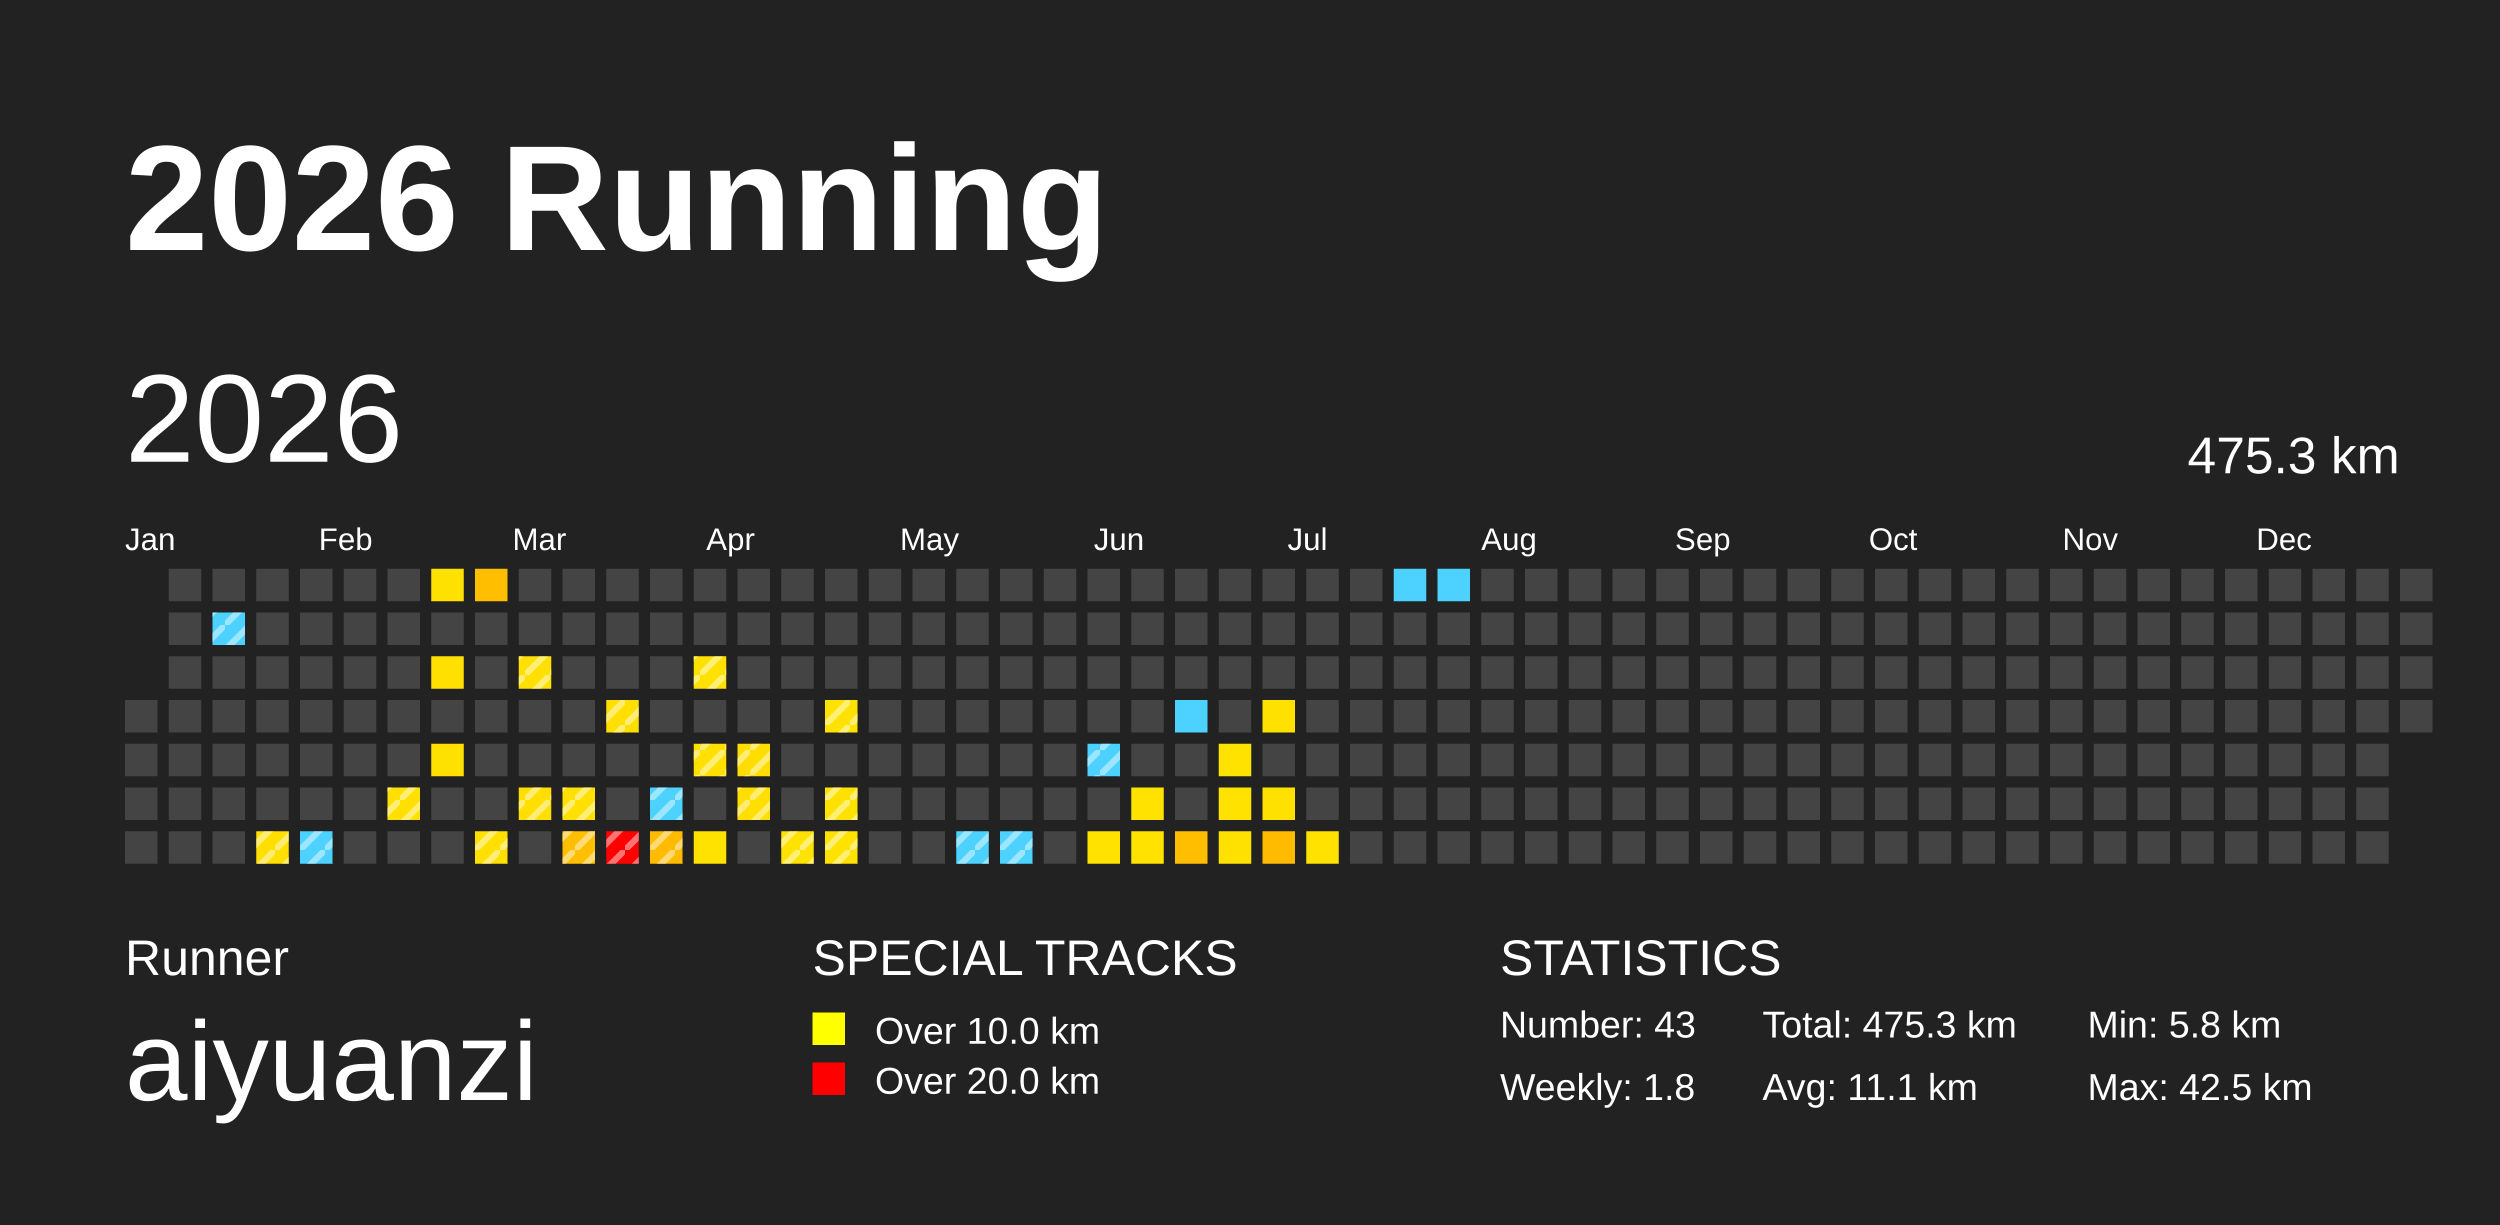
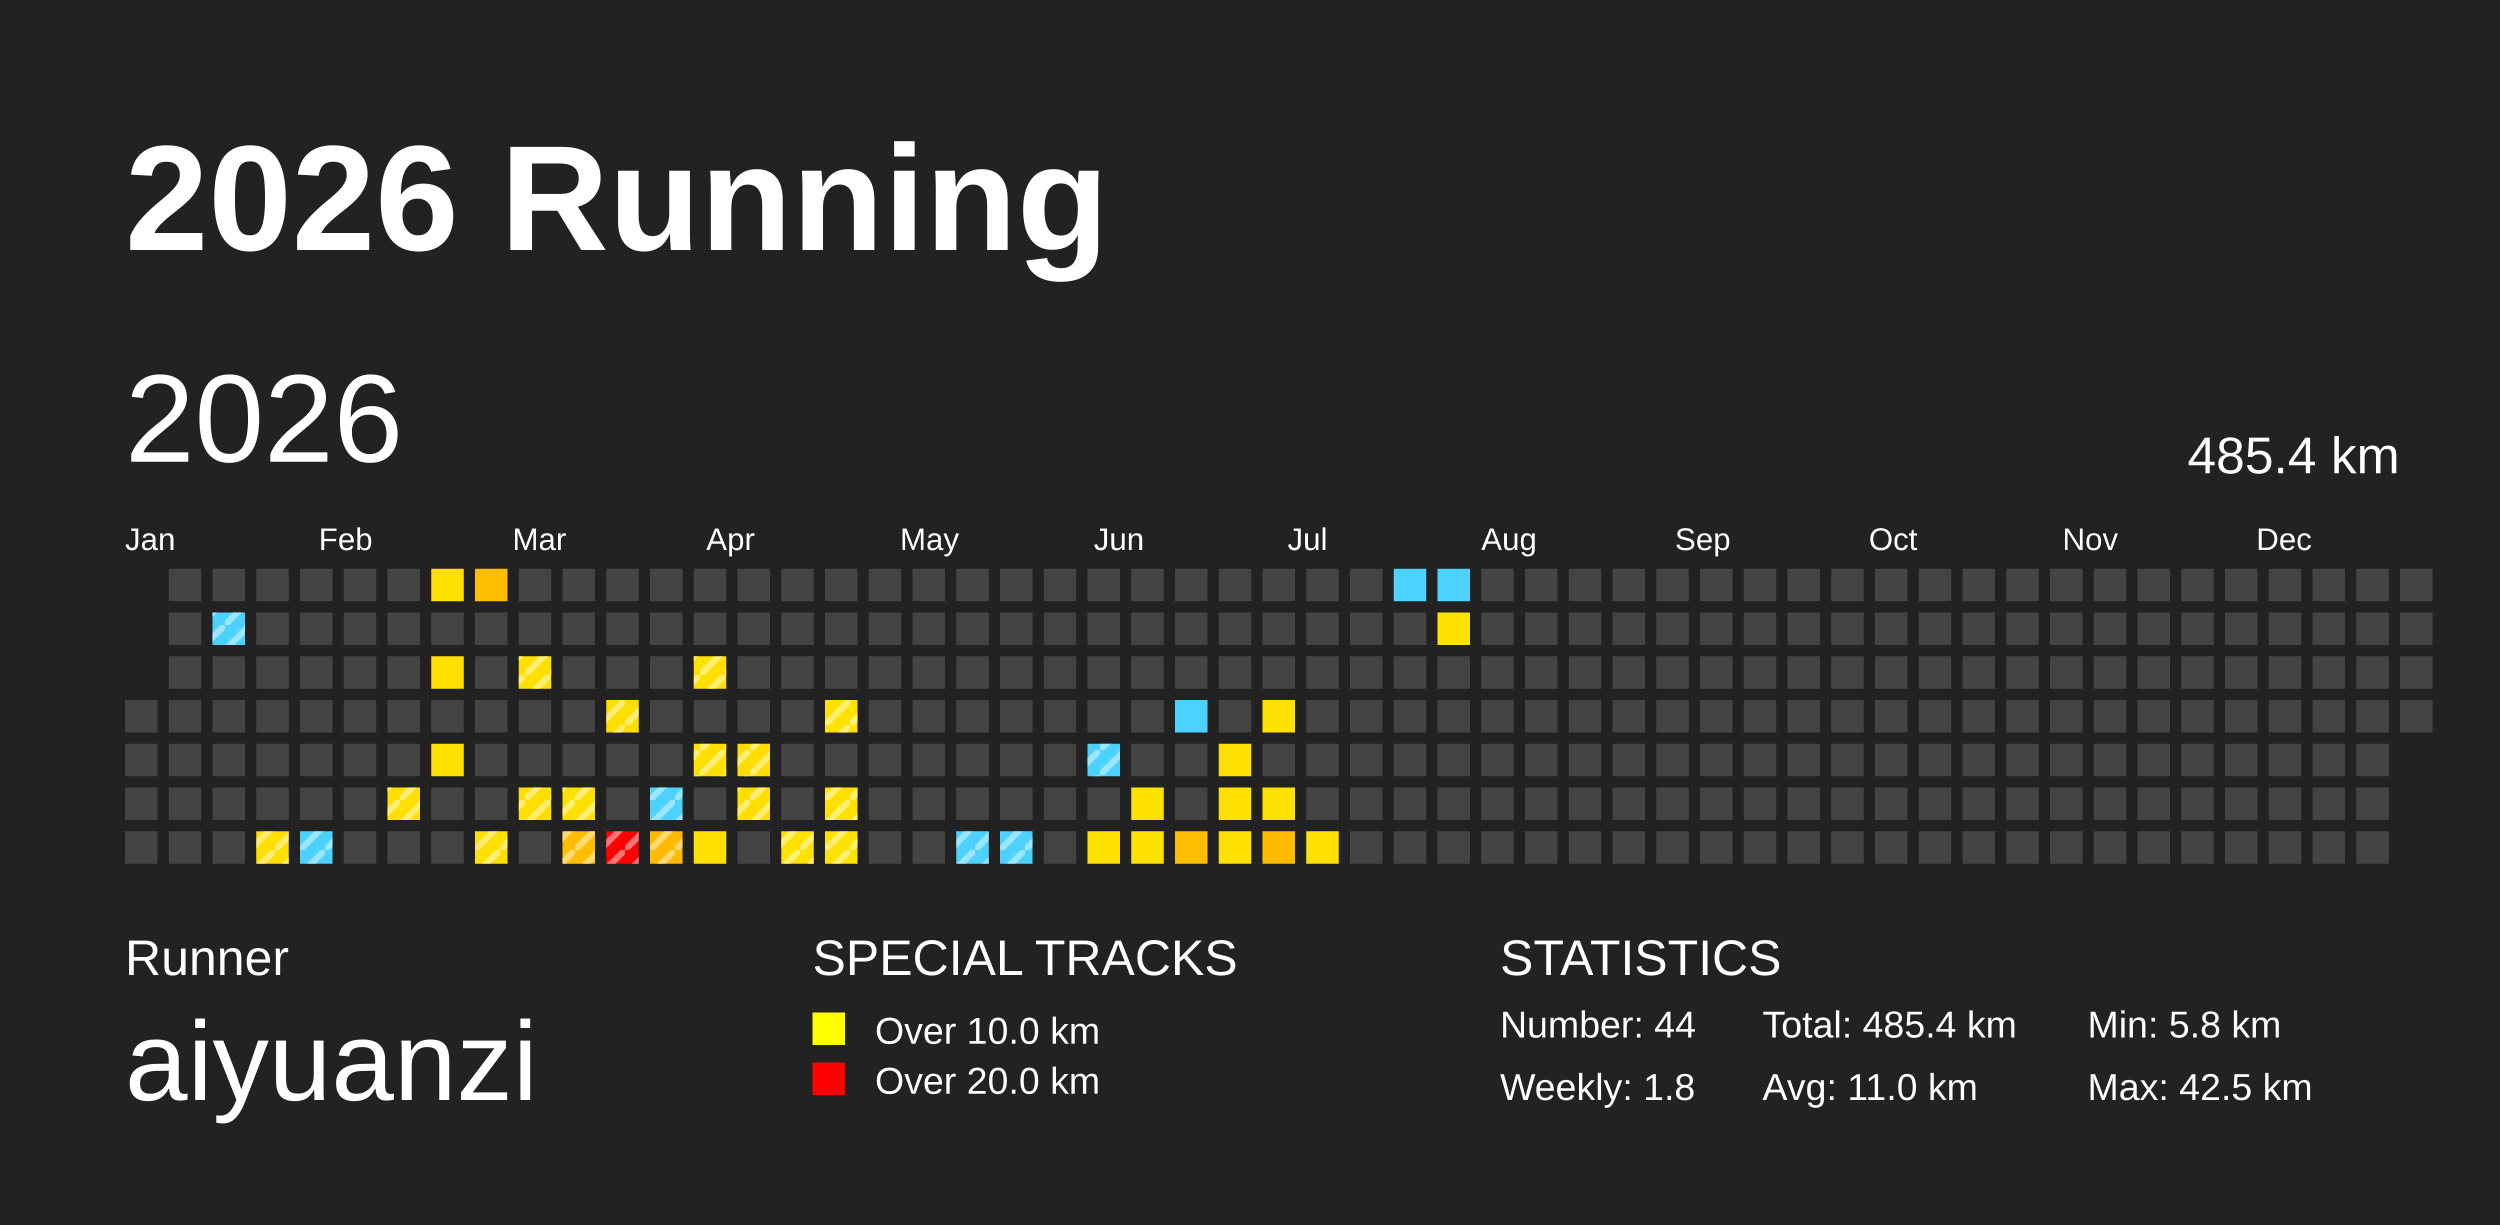
<svg xmlns="http://www.w3.org/2000/svg" baseProfile="full" height="98mm" version="1.1" viewBox="0,0,200,98" width="200mm">
  <defs>
    <pattern height="2" id="indoor-stripe" patternUnits="userSpaceOnUse" width="2">
      <line stroke="white" stroke-opacity="0.45" stroke-width="0.5" x1="0" x2="2" y1="2" y2="0" />
    </pattern>
  </defs>
  <rect fill="#222222" height="98" width="200" x="0" y="0" />
  <text fill="#FFFFFF" style="font-size:12px; font-family:Arial; font-weight:bold;" x="10" y="20">2026 Running</text>
  <text fill="#FFFFFF" style="font-size:4px; font-family:Arial" x="10" y="78">Runner</text>
  <text fill="#FFFFFF" style="font-size:9px; font-family:Arial" x="10" y="88">aiyuanzi</text>
  <text fill="#FFFFFF" style="font-size:4px; font-family:Arial" x="65" y="78">SPECIAL TRACKS</text>
  <rect fill="yellow" height="2.6" width="2.6" x="65" y="81" />
  <text fill="#FFFFFF" style="font-size:3px; font-family:Arial" x="70" y="83.5">Over 10.0 km</text>
  <rect fill="red" height="2.6" width="2.6" x="65" y="85" />
  <text fill="#FFFFFF" style="font-size:3px; font-family:Arial" x="70" y="87.5">Over 20.0 km</text>
  <text fill="#FFFFFF" style="font-size:4px; font-family:Arial" x="120" y="78">STATISTICS</text>
-   <text fill="#FFFFFF" style="font-size:3px; font-family:Arial" x="120" y="83">Number: 43</text>
+   <text fill="#FFFFFF" style="font-size:3px; font-family:Arial" x="120" y="83">Number: 44</text>
  <text fill="#FFFFFF" style="font-size:3px; font-family:Arial" x="120" y="88">Weekly: 1.8</text>
-   <text fill="#FFFFFF" style="font-size:3px; font-family:Arial" x="141" y="83">Total: 475.3 km</text>
-   <text fill="#FFFFFF" style="font-size:3px; font-family:Arial" x="141" y="88">Avg: 11.1 km</text>
+   <text fill="#FFFFFF" style="font-size:3px; font-family:Arial" x="141" y="83">Total: 485.4 km</text>
+   <text fill="#FFFFFF" style="font-size:3px; font-family:Arial" x="141" y="88">Avg: 11.0 km</text>
  <text fill="#FFFFFF" style="font-size:3px; font-family:Arial" x="167" y="83">Min: 5.8 km</text>
  <text fill="#FFFFFF" style="font-size:3px; font-family:Arial" x="167" y="88">Max: 42.5 km</text>
  <text dominant-baseline="hanging" fill="#FFFFFF" style="font-size:10.0px; font-family:Arial;" x="10" y="30">2026</text>
-   <text dominant-baseline="hanging" fill="#FFFFFF" style="font-size:4.125px; font-family:Arial;" x="175" y="35">475.3 km</text>
+   <text dominant-baseline="hanging" fill="#FFFFFF" style="font-size:4.125px; font-family:Arial;" x="175" y="35">485.4 km</text>
  <text fill="#FFFFFF" style="font-size:2.5px; font-family:Arial" x="10.0" y="44">Jan</text>
  <text fill="#FFFFFF" style="font-size:2.5px; font-family:Arial" x="25.5" y="44">Feb</text>
  <text fill="#FFFFFF" style="font-size:2.5px; font-family:Arial" x="41.0" y="44">Mar</text>
  <text fill="#FFFFFF" style="font-size:2.5px; font-family:Arial" x="56.5" y="44">Apr</text>
  <text fill="#FFFFFF" style="font-size:2.5px; font-family:Arial" x="72.0" y="44">May</text>
  <text fill="#FFFFFF" style="font-size:2.5px; font-family:Arial" x="87.5" y="44">Jun</text>
  <text fill="#FFFFFF" style="font-size:2.5px; font-family:Arial" x="103.0" y="44">Jul</text>
  <text fill="#FFFFFF" style="font-size:2.5px; font-family:Arial" x="118.5" y="44">Aug</text>
  <text fill="#FFFFFF" style="font-size:2.5px; font-family:Arial" x="134.0" y="44">Sep</text>
  <text fill="#FFFFFF" style="font-size:2.5px; font-family:Arial" x="149.5" y="44">Oct</text>
  <text fill="#FFFFFF" style="font-size:2.5px; font-family:Arial" x="165.0" y="44">Nov</text>
  <text fill="#FFFFFF" style="font-size:2.5px; font-family:Arial" x="180.5" y="44">Dec</text>
  <rect fill="#444444" height="2.6" width="2.6" x="10.0" y="56.0" />
  <rect fill="#444444" height="2.6" width="2.6" x="10.0" y="59.5" />
  <rect fill="#444444" height="2.6" width="2.6" x="10.0" y="63.0" />
  <rect fill="#444444" height="2.6" width="2.6" x="10.0" y="66.5" />
  <rect fill="#444444" height="2.6" width="2.6" x="13.5" y="45.5" />
  <rect fill="#444444" height="2.6" width="2.6" x="13.5" y="49.0" />
  <rect fill="#444444" height="2.6" width="2.6" x="13.5" y="52.5" />
  <rect fill="#444444" height="2.6" width="2.6" x="13.5" y="56.0" />
  <rect fill="#444444" height="2.6" width="2.6" x="13.5" y="59.5" />
  <rect fill="#444444" height="2.6" width="2.6" x="13.5" y="63.0" />
  <rect fill="#444444" height="2.6" width="2.6" x="13.5" y="66.5" />
  <rect fill="#444444" height="2.6" width="2.6" x="17.0" y="45.5" />
  <rect fill="#4dd2ff" height="2.6" width="2.6" x="17.0" y="49.0" />
  <rect fill="url(#indoor-stripe)" height="2.6" width="2.6" x="17.0" y="49.0" />
  <rect fill="#444444" height="2.6" width="2.6" x="17.0" y="52.5" />
  <rect fill="#444444" height="2.6" width="2.6" x="17.0" y="56.0" />
  <rect fill="#444444" height="2.6" width="2.6" x="17.0" y="59.5" />
  <rect fill="#444444" height="2.6" width="2.6" x="17.0" y="63.0" />
  <rect fill="#444444" height="2.6" width="2.6" x="17.0" y="66.5" />
  <rect fill="#444444" height="2.6" width="2.6" x="20.5" y="45.5" />
  <rect fill="#444444" height="2.6" width="2.6" x="20.5" y="49.0" />
  <rect fill="#444444" height="2.6" width="2.6" x="20.5" y="52.5" />
  <rect fill="#444444" height="2.6" width="2.6" x="20.5" y="56.0" />
  <rect fill="#444444" height="2.6" width="2.6" x="20.5" y="59.5" />
  <rect fill="#444444" height="2.6" width="2.6" x="20.5" y="63.0" />
  <rect fill="#ffdf00" height="2.6" width="2.6" x="20.5" y="66.5" />
  <rect fill="url(#indoor-stripe)" height="2.6" width="2.6" x="20.5" y="66.5" />
  <rect fill="#444444" height="2.6" width="2.6" x="24.0" y="45.5" />
  <rect fill="#444444" height="2.6" width="2.6" x="24.0" y="49.0" />
  <rect fill="#444444" height="2.6" width="2.6" x="24.0" y="52.5" />
  <rect fill="#444444" height="2.6" width="2.6" x="24.0" y="56.0" />
  <rect fill="#444444" height="2.6" width="2.6" x="24.0" y="59.5" />
  <rect fill="#444444" height="2.6" width="2.6" x="24.0" y="63.0" />
  <rect fill="#4dd2ff" height="2.6" width="2.6" x="24.0" y="66.5" />
  <rect fill="url(#indoor-stripe)" height="2.6" width="2.6" x="24.0" y="66.5" />
  <rect fill="#444444" height="2.6" width="2.6" x="27.5" y="45.5" />
  <rect fill="#444444" height="2.6" width="2.6" x="27.5" y="49.0" />
  <rect fill="#444444" height="2.6" width="2.6" x="27.5" y="52.5" />
  <rect fill="#444444" height="2.6" width="2.6" x="27.5" y="56.0" />
  <rect fill="#444444" height="2.6" width="2.6" x="27.5" y="59.5" />
  <rect fill="#444444" height="2.6" width="2.6" x="27.5" y="63.0" />
  <rect fill="#444444" height="2.6" width="2.6" x="27.5" y="66.5" />
  <rect fill="#444444" height="2.6" width="2.6" x="31.0" y="45.5" />
  <rect fill="#444444" height="2.6" width="2.6" x="31.0" y="49.0" />
  <rect fill="#444444" height="2.6" width="2.6" x="31.0" y="52.5" />
  <rect fill="#444444" height="2.6" width="2.6" x="31.0" y="56.0" />
  <rect fill="#444444" height="2.6" width="2.6" x="31.0" y="59.5" />
  <rect fill="#ffe000" height="2.6" width="2.6" x="31.0" y="63.0" />
  <rect fill="url(#indoor-stripe)" height="2.6" width="2.6" x="31.0" y="63.0" />
  <rect fill="#444444" height="2.6" width="2.6" x="31.0" y="66.5" />
  <rect fill="#ffe100" height="2.6" width="2.6" x="34.5" y="45.5" />
  <rect fill="#444444" height="2.6" width="2.6" x="34.5" y="49.0" />
  <rect fill="#ffe000" height="2.6" width="2.6" x="34.5" y="52.5" />
  <rect fill="#444444" height="2.6" width="2.6" x="34.5" y="56.0" />
  <rect fill="#ffe100" height="2.6" width="2.6" x="34.5" y="59.5" />
  <rect fill="#444444" height="2.6" width="2.6" x="34.5" y="63.0" />
  <rect fill="#444444" height="2.6" width="2.6" x="34.5" y="66.5" />
  <rect fill="#ffbe00" height="2.6" width="2.6" x="38.0" y="45.5" />
  <rect fill="#444444" height="2.6" width="2.6" x="38.0" y="49.0" />
  <rect fill="#444444" height="2.6" width="2.6" x="38.0" y="52.5" />
  <rect fill="#444444" height="2.6" width="2.6" x="38.0" y="56.0" />
  <rect fill="#444444" height="2.6" width="2.6" x="38.0" y="59.5" />
  <rect fill="#444444" height="2.6" width="2.6" x="38.0" y="63.0" />
  <rect fill="#ffe000" height="2.6" width="2.6" x="38.0" y="66.5" />
  <rect fill="url(#indoor-stripe)" height="2.6" width="2.6" x="38.0" y="66.5" />
  <rect fill="#444444" height="2.6" width="2.6" x="41.5" y="45.5" />
  <rect fill="#444444" height="2.6" width="2.6" x="41.5" y="49.0" />
  <rect fill="#ffe000" height="2.6" width="2.6" x="41.5" y="52.5" />
  <rect fill="url(#indoor-stripe)" height="2.6" width="2.6" x="41.5" y="52.5" />
  <rect fill="#444444" height="2.6" width="2.6" x="41.5" y="56.0" />
  <rect fill="#444444" height="2.6" width="2.6" x="41.5" y="59.5" />
  <rect fill="#ffde00" height="2.6" width="2.6" x="41.5" y="63.0" />
  <rect fill="url(#indoor-stripe)" height="2.6" width="2.6" x="41.5" y="63.0" />
  <rect fill="#444444" height="2.6" width="2.6" x="41.5" y="66.5" />
  <rect fill="#444444" height="2.6" width="2.6" x="45.0" y="45.5" />
  <rect fill="#444444" height="2.6" width="2.6" x="45.0" y="49.0" />
  <rect fill="#444444" height="2.6" width="2.6" x="45.0" y="52.5" />
  <rect fill="#444444" height="2.6" width="2.6" x="45.0" y="56.0" />
  <rect fill="#444444" height="2.6" width="2.6" x="45.0" y="59.5" />
  <rect fill="#ffe000" height="2.6" width="2.6" x="45.0" y="63.0" />
  <rect fill="url(#indoor-stripe)" height="2.6" width="2.6" x="45.0" y="63.0" />
  <rect fill="#ffbf00" height="2.6" width="2.6" x="45.0" y="66.5" />
  <rect fill="url(#indoor-stripe)" height="2.6" width="2.6" x="45.0" y="66.5" />
  <rect fill="#444444" height="2.6" width="2.6" x="48.5" y="45.5" />
  <rect fill="#444444" height="2.6" width="2.6" x="48.5" y="49.0" />
  <rect fill="#444444" height="2.6" width="2.6" x="48.5" y="52.5" />
  <rect fill="#ffdf00" height="2.6" width="2.6" x="48.5" y="56.0" />
  <rect fill="url(#indoor-stripe)" height="2.6" width="2.6" x="48.5" y="56.0" />
  <rect fill="#444444" height="2.6" width="2.6" x="48.5" y="59.5" />
  <rect fill="#444444" height="2.6" width="2.6" x="48.5" y="63.0" />
  <rect fill="red" height="2.6" width="2.6" x="48.5" y="66.5" />
  <rect fill="url(#indoor-stripe)" height="2.6" width="2.6" x="48.5" y="66.5" />
  <rect fill="#444444" height="2.6" width="2.6" x="52.0" y="45.5" />
  <rect fill="#444444" height="2.6" width="2.6" x="52.0" y="49.0" />
  <rect fill="#444444" height="2.6" width="2.6" x="52.0" y="52.5" />
  <rect fill="#444444" height="2.6" width="2.6" x="52.0" y="56.0" />
  <rect fill="#444444" height="2.6" width="2.6" x="52.0" y="59.5" />
  <rect fill="#4dd2ff" height="2.6" width="2.6" x="52.0" y="63.0" />
  <rect fill="url(#indoor-stripe)" height="2.6" width="2.6" x="52.0" y="63.0" />
  <rect fill="#ffbb00" height="2.6" width="2.6" x="52.0" y="66.5" />
  <rect fill="url(#indoor-stripe)" height="2.6" width="2.6" x="52.0" y="66.5" />
  <rect fill="#444444" height="2.6" width="2.6" x="55.5" y="45.5" />
  <rect fill="#444444" height="2.6" width="2.6" x="55.5" y="49.0" />
  <rect fill="#ffe100" height="2.6" width="2.6" x="55.5" y="52.5" />
  <rect fill="url(#indoor-stripe)" height="2.6" width="2.6" x="55.5" y="52.5" />
  <rect fill="#444444" height="2.6" width="2.6" x="55.5" y="56.0" />
  <rect fill="#ffe000" height="2.6" width="2.6" x="55.5" y="59.5" />
  <rect fill="url(#indoor-stripe)" height="2.6" width="2.6" x="55.5" y="59.5" />
  <rect fill="#444444" height="2.6" width="2.6" x="55.5" y="63.0" />
  <rect fill="#ffe200" height="2.6" width="2.6" x="55.5" y="66.5" />
  <rect fill="#444444" height="2.6" width="2.6" x="59.0" y="45.5" />
  <rect fill="#444444" height="2.6" width="2.6" x="59.0" y="49.0" />
  <rect fill="#444444" height="2.6" width="2.6" x="59.0" y="52.5" />
  <rect fill="#444444" height="2.6" width="2.6" x="59.0" y="56.0" />
  <rect fill="#ffdd00" height="2.6" width="2.6" x="59.0" y="59.5" />
  <rect fill="url(#indoor-stripe)" height="2.6" width="2.6" x="59.0" y="59.5" />
  <rect fill="#ffde00" height="2.6" width="2.6" x="59.0" y="63.0" />
  <rect fill="url(#indoor-stripe)" height="2.6" width="2.6" x="59.0" y="63.0" />
  <rect fill="#444444" height="2.6" width="2.6" x="59.0" y="66.5" />
  <rect fill="#444444" height="2.6" width="2.6" x="62.5" y="45.5" />
  <rect fill="#444444" height="2.6" width="2.6" x="62.5" y="49.0" />
  <rect fill="#444444" height="2.6" width="2.6" x="62.5" y="52.5" />
  <rect fill="#444444" height="2.6" width="2.6" x="62.5" y="56.0" />
  <rect fill="#444444" height="2.6" width="2.6" x="62.5" y="59.5" />
  <rect fill="#444444" height="2.6" width="2.6" x="62.5" y="63.0" />
  <rect fill="#ffe200" height="2.6" width="2.6" x="62.5" y="66.5" />
  <rect fill="url(#indoor-stripe)" height="2.6" width="2.6" x="62.5" y="66.5" />
  <rect fill="#444444" height="2.6" width="2.6" x="66.0" y="45.5" />
  <rect fill="#444444" height="2.6" width="2.6" x="66.0" y="49.0" />
  <rect fill="#444444" height="2.6" width="2.6" x="66.0" y="52.5" />
  <rect fill="#ffe200" height="2.6" width="2.6" x="66.0" y="56.0" />
  <rect fill="url(#indoor-stripe)" height="2.6" width="2.6" x="66.0" y="56.0" />
  <rect fill="#444444" height="2.6" width="2.6" x="66.0" y="59.5" />
  <rect fill="#ffe100" height="2.6" width="2.6" x="66.0" y="63.0" />
  <rect fill="url(#indoor-stripe)" height="2.6" width="2.6" x="66.0" y="63.0" />
  <rect fill="#ffe200" height="2.6" width="2.6" x="66.0" y="66.5" />
  <rect fill="url(#indoor-stripe)" height="2.6" width="2.6" x="66.0" y="66.5" />
  <rect fill="#444444" height="2.6" width="2.6" x="69.5" y="45.5" />
  <rect fill="#444444" height="2.6" width="2.6" x="69.5" y="49.0" />
  <rect fill="#444444" height="2.6" width="2.6" x="69.5" y="52.5" />
  <rect fill="#444444" height="2.6" width="2.6" x="69.5" y="56.0" />
  <rect fill="#444444" height="2.6" width="2.6" x="69.5" y="59.5" />
  <rect fill="#444444" height="2.6" width="2.6" x="69.5" y="63.0" />
  <rect fill="#444444" height="2.6" width="2.6" x="69.5" y="66.5" />
  <rect fill="#444444" height="2.6" width="2.6" x="73.0" y="45.5" />
  <rect fill="#444444" height="2.6" width="2.6" x="73.0" y="49.0" />
  <rect fill="#444444" height="2.6" width="2.6" x="73.0" y="52.5" />
  <rect fill="#444444" height="2.6" width="2.6" x="73.0" y="56.0" />
  <rect fill="#444444" height="2.6" width="2.6" x="73.0" y="59.5" />
  <rect fill="#444444" height="2.6" width="2.6" x="73.0" y="63.0" />
  <rect fill="#444444" height="2.6" width="2.6" x="73.0" y="66.5" />
  <rect fill="#444444" height="2.6" width="2.6" x="76.5" y="45.5" />
  <rect fill="#444444" height="2.6" width="2.6" x="76.5" y="49.0" />
  <rect fill="#444444" height="2.6" width="2.6" x="76.5" y="52.5" />
  <rect fill="#444444" height="2.6" width="2.6" x="76.5" y="56.0" />
  <rect fill="#444444" height="2.6" width="2.6" x="76.5" y="59.5" />
  <rect fill="#444444" height="2.6" width="2.6" x="76.5" y="63.0" />
  <rect fill="#4dd2ff" height="2.6" width="2.6" x="76.5" y="66.5" />
  <rect fill="url(#indoor-stripe)" height="2.6" width="2.6" x="76.5" y="66.5" />
  <rect fill="#444444" height="2.6" width="2.6" x="80.0" y="45.5" />
  <rect fill="#444444" height="2.6" width="2.6" x="80.0" y="49.0" />
  <rect fill="#444444" height="2.6" width="2.6" x="80.0" y="52.5" />
  <rect fill="#444444" height="2.6" width="2.6" x="80.0" y="56.0" />
  <rect fill="#444444" height="2.6" width="2.6" x="80.0" y="59.5" />
  <rect fill="#444444" height="2.6" width="2.6" x="80.0" y="63.0" />
  <rect fill="#4dd2ff" height="2.6" width="2.6" x="80.0" y="66.5" />
  <rect fill="url(#indoor-stripe)" height="2.6" width="2.6" x="80.0" y="66.5" />
  <rect fill="#444444" height="2.6" width="2.6" x="83.5" y="45.5" />
  <rect fill="#444444" height="2.6" width="2.6" x="83.5" y="49.0" />
  <rect fill="#444444" height="2.6" width="2.6" x="83.5" y="52.5" />
  <rect fill="#444444" height="2.6" width="2.6" x="83.5" y="56.0" />
  <rect fill="#444444" height="2.6" width="2.6" x="83.5" y="59.5" />
  <rect fill="#444444" height="2.6" width="2.6" x="83.5" y="63.0" />
  <rect fill="#444444" height="2.6" width="2.6" x="83.5" y="66.5" />
  <rect fill="#444444" height="2.6" width="2.6" x="87.0" y="45.5" />
  <rect fill="#444444" height="2.6" width="2.6" x="87.0" y="49.0" />
  <rect fill="#444444" height="2.6" width="2.6" x="87.0" y="52.5" />
  <rect fill="#444444" height="2.6" width="2.6" x="87.0" y="56.0" />
  <rect fill="#4dd2ff" height="2.6" width="2.6" x="87.0" y="59.5" />
  <rect fill="url(#indoor-stripe)" height="2.6" width="2.6" x="87.0" y="59.5" />
  <rect fill="#444444" height="2.6" width="2.6" x="87.0" y="63.0" />
  <rect fill="#ffe200" height="2.6" width="2.6" x="87.0" y="66.5" />
  <rect fill="#444444" height="2.6" width="2.6" x="90.5" y="45.5" />
  <rect fill="#444444" height="2.6" width="2.6" x="90.5" y="49.0" />
  <rect fill="#444444" height="2.6" width="2.6" x="90.5" y="52.5" />
  <rect fill="#444444" height="2.6" width="2.6" x="90.5" y="56.0" />
  <rect fill="#444444" height="2.6" width="2.6" x="90.5" y="59.5" />
  <rect fill="#ffe200" height="2.6" width="2.6" x="90.5" y="63.0" />
  <rect fill="#ffe200" height="2.6" width="2.6" x="90.5" y="66.5" />
  <rect fill="#444444" height="2.6" width="2.6" x="94.0" y="45.5" />
  <rect fill="#444444" height="2.6" width="2.6" x="94.0" y="49.0" />
  <rect fill="#444444" height="2.6" width="2.6" x="94.0" y="52.5" />
  <rect fill="#4dd2ff" height="2.6" width="2.6" x="94.0" y="56.0" />
  <rect fill="#444444" height="2.6" width="2.6" x="94.0" y="59.5" />
  <rect fill="#444444" height="2.6" width="2.6" x="94.0" y="63.0" />
  <rect fill="#ffbf00" height="2.6" width="2.6" x="94.0" y="66.5" />
  <rect fill="#444444" height="2.6" width="2.6" x="97.5" y="45.5" />
  <rect fill="#444444" height="2.6" width="2.6" x="97.5" y="49.0" />
  <rect fill="#444444" height="2.6" width="2.6" x="97.5" y="52.5" />
  <rect fill="#444444" height="2.6" width="2.6" x="97.5" y="56.0" />
  <rect fill="#ffe200" height="2.6" width="2.6" x="97.5" y="59.5" />
  <rect fill="#ffe200" height="2.6" width="2.6" x="97.5" y="63.0" />
  <rect fill="#ffe100" height="2.6" width="2.6" x="97.5" y="66.5" />
  <rect fill="#444444" height="2.6" width="2.6" x="101.0" y="45.5" />
  <rect fill="#444444" height="2.6" width="2.6" x="101.0" y="49.0" />
  <rect fill="#444444" height="2.6" width="2.6" x="101.0" y="52.5" />
  <rect fill="#ffe100" height="2.6" width="2.6" x="101.0" y="56.0" />
  <rect fill="#444444" height="2.6" width="2.6" x="101.0" y="59.5" />
  <rect fill="#ffe100" height="2.6" width="2.6" x="101.0" y="63.0" />
  <rect fill="#ffbb00" height="2.6" width="2.6" x="101.0" y="66.5" />
  <rect fill="#444444" height="2.6" width="2.6" x="104.5" y="45.5" />
  <rect fill="#444444" height="2.6" width="2.6" x="104.5" y="49.0" />
  <rect fill="#444444" height="2.6" width="2.6" x="104.5" y="52.5" />
  <rect fill="#444444" height="2.6" width="2.6" x="104.5" y="56.0" />
  <rect fill="#444444" height="2.6" width="2.6" x="104.5" y="59.5" />
  <rect fill="#444444" height="2.6" width="2.6" x="104.5" y="63.0" />
  <rect fill="#ffe200" height="2.6" width="2.6" x="104.5" y="66.5" />
  <rect fill="#444444" height="2.6" width="2.6" x="108.0" y="45.5" />
  <rect fill="#444444" height="2.6" width="2.6" x="108.0" y="49.0" />
  <rect fill="#444444" height="2.6" width="2.6" x="108.0" y="52.5" />
  <rect fill="#444444" height="2.6" width="2.6" x="108.0" y="56.0" />
  <rect fill="#444444" height="2.6" width="2.6" x="108.0" y="59.5" />
  <rect fill="#444444" height="2.6" width="2.6" x="108.0" y="63.0" />
  <rect fill="#444444" height="2.6" width="2.6" x="108.0" y="66.5" />
  <rect fill="#4dd2ff" height="2.6" width="2.6" x="111.5" y="45.5" />
  <rect fill="#444444" height="2.6" width="2.6" x="111.5" y="49.0" />
  <rect fill="#444444" height="2.6" width="2.6" x="111.5" y="52.5" />
  <rect fill="#444444" height="2.6" width="2.6" x="111.5" y="56.0" />
  <rect fill="#444444" height="2.6" width="2.6" x="111.5" y="59.5" />
  <rect fill="#444444" height="2.6" width="2.6" x="111.5" y="63.0" />
  <rect fill="#444444" height="2.6" width="2.6" x="111.5" y="66.5" />
  <rect fill="#4dd2ff" height="2.6" width="2.6" x="115.0" y="45.5" />
-   <rect fill="#444444" height="2.6" width="2.6" x="115.0" y="49.0" />
+   <rect fill="#ffe100" height="2.6" width="2.6" x="115.0" y="49.0" />
  <rect fill="#444444" height="2.6" width="2.6" x="115.0" y="52.5" />
  <rect fill="#444444" height="2.6" width="2.6" x="115.0" y="56.0" />
  <rect fill="#444444" height="2.6" width="2.6" x="115.0" y="59.5" />
  <rect fill="#444444" height="2.6" width="2.6" x="115.0" y="63.0" />
  <rect fill="#444444" height="2.6" width="2.6" x="115.0" y="66.5" />
  <rect fill="#444444" height="2.6" width="2.6" x="118.5" y="45.5" />
  <rect fill="#444444" height="2.6" width="2.6" x="118.5" y="49.0" />
  <rect fill="#444444" height="2.6" width="2.6" x="118.5" y="52.5" />
  <rect fill="#444444" height="2.6" width="2.6" x="118.5" y="56.0" />
  <rect fill="#444444" height="2.6" width="2.6" x="118.5" y="59.5" />
  <rect fill="#444444" height="2.6" width="2.6" x="118.5" y="63.0" />
  <rect fill="#444444" height="2.6" width="2.6" x="118.5" y="66.5" />
  <rect fill="#444444" height="2.6" width="2.6" x="122.0" y="45.5" />
  <rect fill="#444444" height="2.6" width="2.6" x="122.0" y="49.0" />
  <rect fill="#444444" height="2.6" width="2.6" x="122.0" y="52.5" />
  <rect fill="#444444" height="2.6" width="2.6" x="122.0" y="56.0" />
  <rect fill="#444444" height="2.6" width="2.6" x="122.0" y="59.5" />
  <rect fill="#444444" height="2.6" width="2.6" x="122.0" y="63.0" />
  <rect fill="#444444" height="2.6" width="2.6" x="122.0" y="66.5" />
  <rect fill="#444444" height="2.6" width="2.6" x="125.5" y="45.5" />
  <rect fill="#444444" height="2.6" width="2.6" x="125.5" y="49.0" />
  <rect fill="#444444" height="2.6" width="2.6" x="125.5" y="52.5" />
  <rect fill="#444444" height="2.6" width="2.6" x="125.5" y="56.0" />
  <rect fill="#444444" height="2.6" width="2.6" x="125.5" y="59.5" />
  <rect fill="#444444" height="2.6" width="2.6" x="125.5" y="63.0" />
  <rect fill="#444444" height="2.6" width="2.6" x="125.5" y="66.5" />
  <rect fill="#444444" height="2.6" width="2.6" x="129.0" y="45.5" />
  <rect fill="#444444" height="2.6" width="2.6" x="129.0" y="49.0" />
  <rect fill="#444444" height="2.6" width="2.6" x="129.0" y="52.5" />
  <rect fill="#444444" height="2.6" width="2.6" x="129.0" y="56.0" />
  <rect fill="#444444" height="2.6" width="2.6" x="129.0" y="59.5" />
  <rect fill="#444444" height="2.6" width="2.6" x="129.0" y="63.0" />
  <rect fill="#444444" height="2.6" width="2.6" x="129.0" y="66.5" />
  <rect fill="#444444" height="2.6" width="2.6" x="132.5" y="45.5" />
  <rect fill="#444444" height="2.6" width="2.6" x="132.5" y="49.0" />
  <rect fill="#444444" height="2.6" width="2.6" x="132.5" y="52.5" />
  <rect fill="#444444" height="2.6" width="2.6" x="132.5" y="56.0" />
  <rect fill="#444444" height="2.6" width="2.6" x="132.5" y="59.5" />
  <rect fill="#444444" height="2.6" width="2.6" x="132.5" y="63.0" />
  <rect fill="#444444" height="2.6" width="2.6" x="132.5" y="66.5" />
  <rect fill="#444444" height="2.6" width="2.6" x="136.0" y="45.5" />
  <rect fill="#444444" height="2.6" width="2.6" x="136.0" y="49.0" />
  <rect fill="#444444" height="2.6" width="2.6" x="136.0" y="52.5" />
  <rect fill="#444444" height="2.6" width="2.6" x="136.0" y="56.0" />
  <rect fill="#444444" height="2.6" width="2.6" x="136.0" y="59.5" />
  <rect fill="#444444" height="2.6" width="2.6" x="136.0" y="63.0" />
  <rect fill="#444444" height="2.6" width="2.6" x="136.0" y="66.5" />
  <rect fill="#444444" height="2.6" width="2.6" x="139.5" y="45.5" />
  <rect fill="#444444" height="2.6" width="2.6" x="139.5" y="49.0" />
  <rect fill="#444444" height="2.6" width="2.6" x="139.5" y="52.5" />
  <rect fill="#444444" height="2.6" width="2.6" x="139.5" y="56.0" />
  <rect fill="#444444" height="2.6" width="2.6" x="139.5" y="59.5" />
  <rect fill="#444444" height="2.6" width="2.6" x="139.5" y="63.0" />
  <rect fill="#444444" height="2.6" width="2.6" x="139.5" y="66.5" />
  <rect fill="#444444" height="2.6" width="2.6" x="143.0" y="45.5" />
  <rect fill="#444444" height="2.6" width="2.6" x="143.0" y="49.0" />
  <rect fill="#444444" height="2.6" width="2.6" x="143.0" y="52.5" />
  <rect fill="#444444" height="2.6" width="2.6" x="143.0" y="56.0" />
  <rect fill="#444444" height="2.6" width="2.6" x="143.0" y="59.5" />
  <rect fill="#444444" height="2.6" width="2.6" x="143.0" y="63.0" />
  <rect fill="#444444" height="2.6" width="2.6" x="143.0" y="66.5" />
  <rect fill="#444444" height="2.6" width="2.6" x="146.5" y="45.5" />
  <rect fill="#444444" height="2.6" width="2.6" x="146.5" y="49.0" />
  <rect fill="#444444" height="2.6" width="2.6" x="146.5" y="52.5" />
  <rect fill="#444444" height="2.6" width="2.6" x="146.5" y="56.0" />
  <rect fill="#444444" height="2.6" width="2.6" x="146.5" y="59.5" />
  <rect fill="#444444" height="2.6" width="2.6" x="146.5" y="63.0" />
  <rect fill="#444444" height="2.6" width="2.6" x="146.5" y="66.5" />
  <rect fill="#444444" height="2.6" width="2.6" x="150.0" y="45.5" />
  <rect fill="#444444" height="2.6" width="2.6" x="150.0" y="49.0" />
  <rect fill="#444444" height="2.6" width="2.6" x="150.0" y="52.5" />
  <rect fill="#444444" height="2.6" width="2.6" x="150.0" y="56.0" />
  <rect fill="#444444" height="2.6" width="2.6" x="150.0" y="59.5" />
  <rect fill="#444444" height="2.6" width="2.6" x="150.0" y="63.0" />
  <rect fill="#444444" height="2.6" width="2.6" x="150.0" y="66.5" />
  <rect fill="#444444" height="2.6" width="2.6" x="153.5" y="45.5" />
  <rect fill="#444444" height="2.6" width="2.6" x="153.5" y="49.0" />
  <rect fill="#444444" height="2.6" width="2.6" x="153.5" y="52.5" />
  <rect fill="#444444" height="2.6" width="2.6" x="153.5" y="56.0" />
  <rect fill="#444444" height="2.6" width="2.6" x="153.5" y="59.5" />
  <rect fill="#444444" height="2.6" width="2.6" x="153.5" y="63.0" />
  <rect fill="#444444" height="2.6" width="2.6" x="153.5" y="66.5" />
  <rect fill="#444444" height="2.6" width="2.6" x="157.0" y="45.5" />
  <rect fill="#444444" height="2.6" width="2.6" x="157.0" y="49.0" />
  <rect fill="#444444" height="2.6" width="2.6" x="157.0" y="52.5" />
  <rect fill="#444444" height="2.6" width="2.6" x="157.0" y="56.0" />
  <rect fill="#444444" height="2.6" width="2.6" x="157.0" y="59.5" />
  <rect fill="#444444" height="2.6" width="2.6" x="157.0" y="63.0" />
  <rect fill="#444444" height="2.6" width="2.6" x="157.0" y="66.5" />
  <rect fill="#444444" height="2.6" width="2.6" x="160.5" y="45.5" />
  <rect fill="#444444" height="2.6" width="2.6" x="160.5" y="49.0" />
  <rect fill="#444444" height="2.6" width="2.6" x="160.5" y="52.5" />
  <rect fill="#444444" height="2.6" width="2.6" x="160.5" y="56.0" />
  <rect fill="#444444" height="2.6" width="2.6" x="160.5" y="59.5" />
  <rect fill="#444444" height="2.6" width="2.6" x="160.5" y="63.0" />
  <rect fill="#444444" height="2.6" width="2.6" x="160.5" y="66.5" />
  <rect fill="#444444" height="2.6" width="2.6" x="164.0" y="45.5" />
  <rect fill="#444444" height="2.6" width="2.6" x="164.0" y="49.0" />
  <rect fill="#444444" height="2.6" width="2.6" x="164.0" y="52.5" />
  <rect fill="#444444" height="2.6" width="2.6" x="164.0" y="56.0" />
  <rect fill="#444444" height="2.6" width="2.6" x="164.0" y="59.5" />
  <rect fill="#444444" height="2.6" width="2.6" x="164.0" y="63.0" />
  <rect fill="#444444" height="2.6" width="2.6" x="164.0" y="66.5" />
  <rect fill="#444444" height="2.6" width="2.6" x="167.5" y="45.5" />
  <rect fill="#444444" height="2.6" width="2.6" x="167.5" y="49.0" />
  <rect fill="#444444" height="2.6" width="2.6" x="167.5" y="52.5" />
  <rect fill="#444444" height="2.6" width="2.6" x="167.5" y="56.0" />
  <rect fill="#444444" height="2.6" width="2.6" x="167.5" y="59.5" />
  <rect fill="#444444" height="2.6" width="2.6" x="167.5" y="63.0" />
  <rect fill="#444444" height="2.6" width="2.6" x="167.5" y="66.5" />
  <rect fill="#444444" height="2.6" width="2.6" x="171.0" y="45.5" />
  <rect fill="#444444" height="2.6" width="2.6" x="171.0" y="49.0" />
  <rect fill="#444444" height="2.6" width="2.6" x="171.0" y="52.5" />
  <rect fill="#444444" height="2.6" width="2.6" x="171.0" y="56.0" />
  <rect fill="#444444" height="2.6" width="2.6" x="171.0" y="59.5" />
  <rect fill="#444444" height="2.6" width="2.6" x="171.0" y="63.0" />
  <rect fill="#444444" height="2.6" width="2.6" x="171.0" y="66.5" />
  <rect fill="#444444" height="2.6" width="2.6" x="174.5" y="45.5" />
  <rect fill="#444444" height="2.6" width="2.6" x="174.5" y="49.0" />
  <rect fill="#444444" height="2.6" width="2.6" x="174.5" y="52.5" />
  <rect fill="#444444" height="2.6" width="2.6" x="174.5" y="56.0" />
  <rect fill="#444444" height="2.6" width="2.6" x="174.5" y="59.5" />
  <rect fill="#444444" height="2.6" width="2.6" x="174.5" y="63.0" />
  <rect fill="#444444" height="2.6" width="2.6" x="174.5" y="66.5" />
  <rect fill="#444444" height="2.6" width="2.6" x="178.0" y="45.5" />
  <rect fill="#444444" height="2.6" width="2.6" x="178.0" y="49.0" />
  <rect fill="#444444" height="2.6" width="2.6" x="178.0" y="52.5" />
  <rect fill="#444444" height="2.6" width="2.6" x="178.0" y="56.0" />
  <rect fill="#444444" height="2.6" width="2.6" x="178.0" y="59.5" />
  <rect fill="#444444" height="2.6" width="2.6" x="178.0" y="63.0" />
  <rect fill="#444444" height="2.6" width="2.6" x="178.0" y="66.5" />
  <rect fill="#444444" height="2.6" width="2.6" x="181.5" y="45.5" />
  <rect fill="#444444" height="2.6" width="2.6" x="181.5" y="49.0" />
  <rect fill="#444444" height="2.6" width="2.6" x="181.5" y="52.5" />
  <rect fill="#444444" height="2.6" width="2.6" x="181.5" y="56.0" />
  <rect fill="#444444" height="2.6" width="2.6" x="181.5" y="59.5" />
  <rect fill="#444444" height="2.6" width="2.6" x="181.5" y="63.0" />
  <rect fill="#444444" height="2.6" width="2.6" x="181.5" y="66.5" />
  <rect fill="#444444" height="2.6" width="2.6" x="185.0" y="45.5" />
  <rect fill="#444444" height="2.6" width="2.6" x="185.0" y="49.0" />
  <rect fill="#444444" height="2.6" width="2.6" x="185.0" y="52.5" />
  <rect fill="#444444" height="2.6" width="2.6" x="185.0" y="56.0" />
  <rect fill="#444444" height="2.6" width="2.6" x="185.0" y="59.5" />
  <rect fill="#444444" height="2.6" width="2.6" x="185.0" y="63.0" />
  <rect fill="#444444" height="2.6" width="2.6" x="185.0" y="66.5" />
  <rect fill="#444444" height="2.6" width="2.6" x="188.5" y="45.5" />
  <rect fill="#444444" height="2.6" width="2.6" x="188.5" y="49.0" />
  <rect fill="#444444" height="2.6" width="2.6" x="188.5" y="52.5" />
  <rect fill="#444444" height="2.6" width="2.6" x="188.5" y="56.0" />
  <rect fill="#444444" height="2.6" width="2.6" x="188.5" y="59.5" />
  <rect fill="#444444" height="2.6" width="2.6" x="188.5" y="63.0" />
  <rect fill="#444444" height="2.6" width="2.6" x="188.5" y="66.5" />
  <rect fill="#444444" height="2.6" width="2.6" x="192.0" y="45.5" />
  <rect fill="#444444" height="2.6" width="2.6" x="192.0" y="49.0" />
  <rect fill="#444444" height="2.6" width="2.6" x="192.0" y="52.5" />
  <rect fill="#444444" height="2.6" width="2.6" x="192.0" y="56.0" />
</svg>
